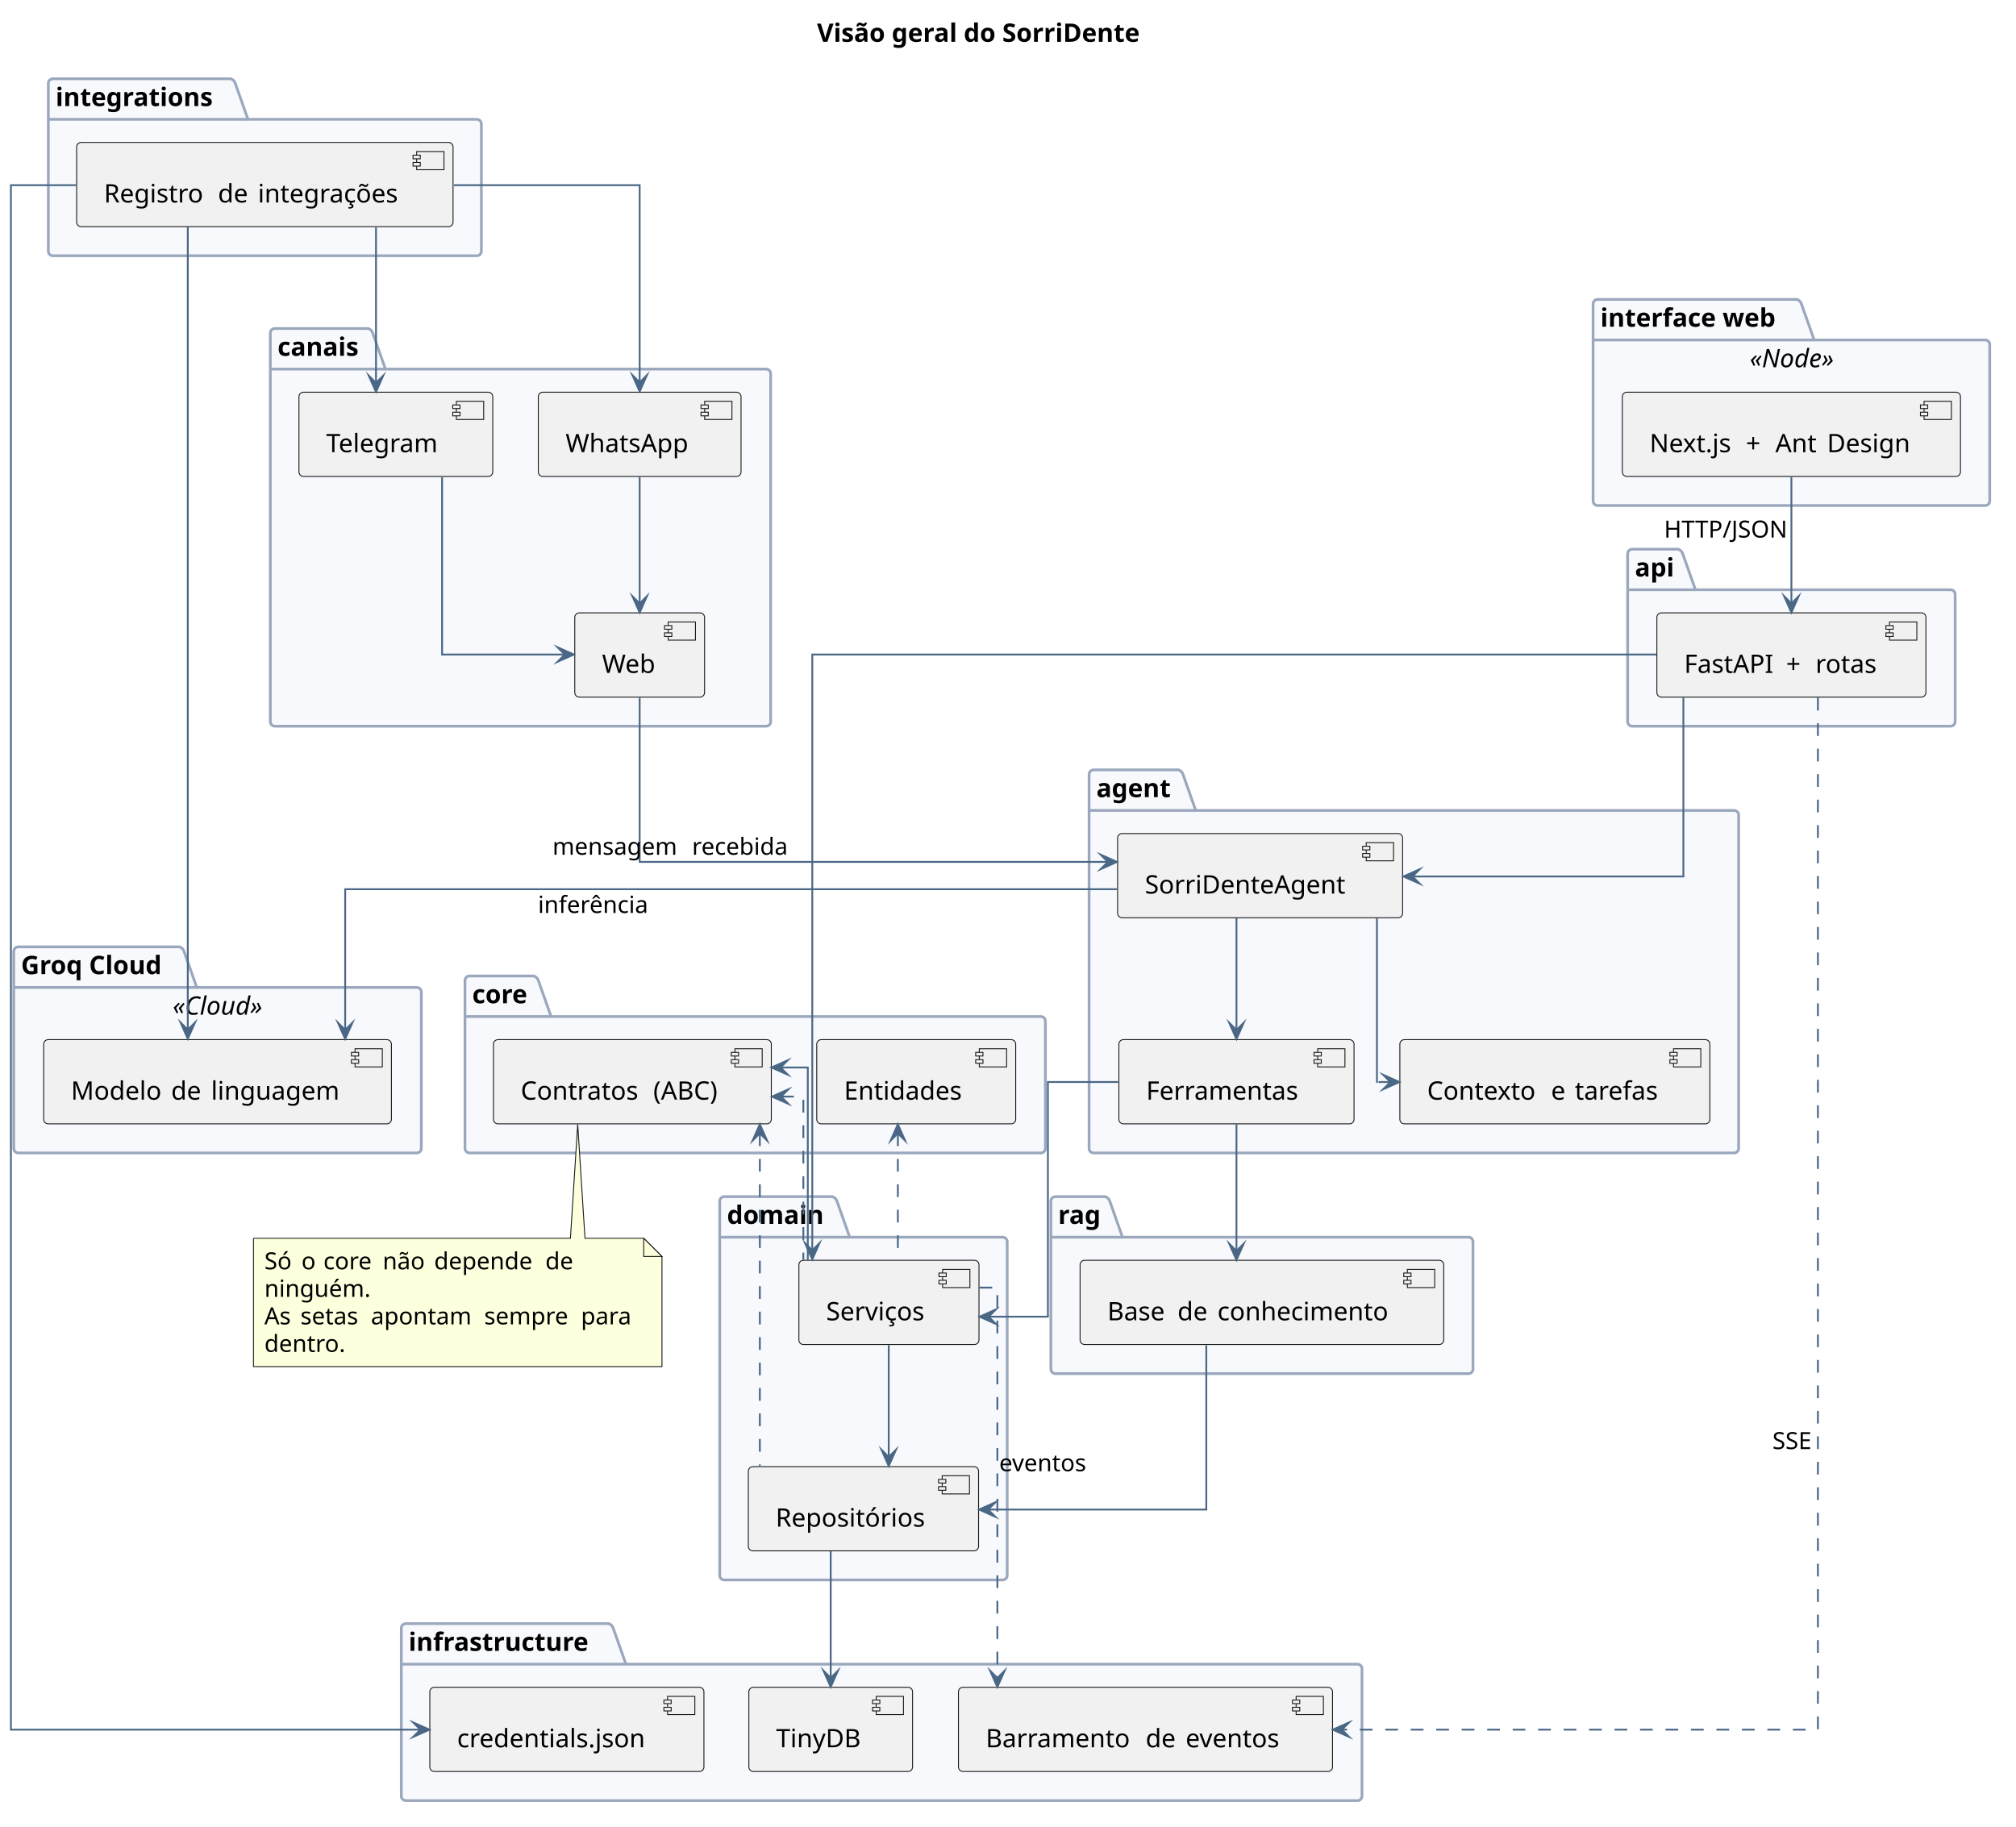
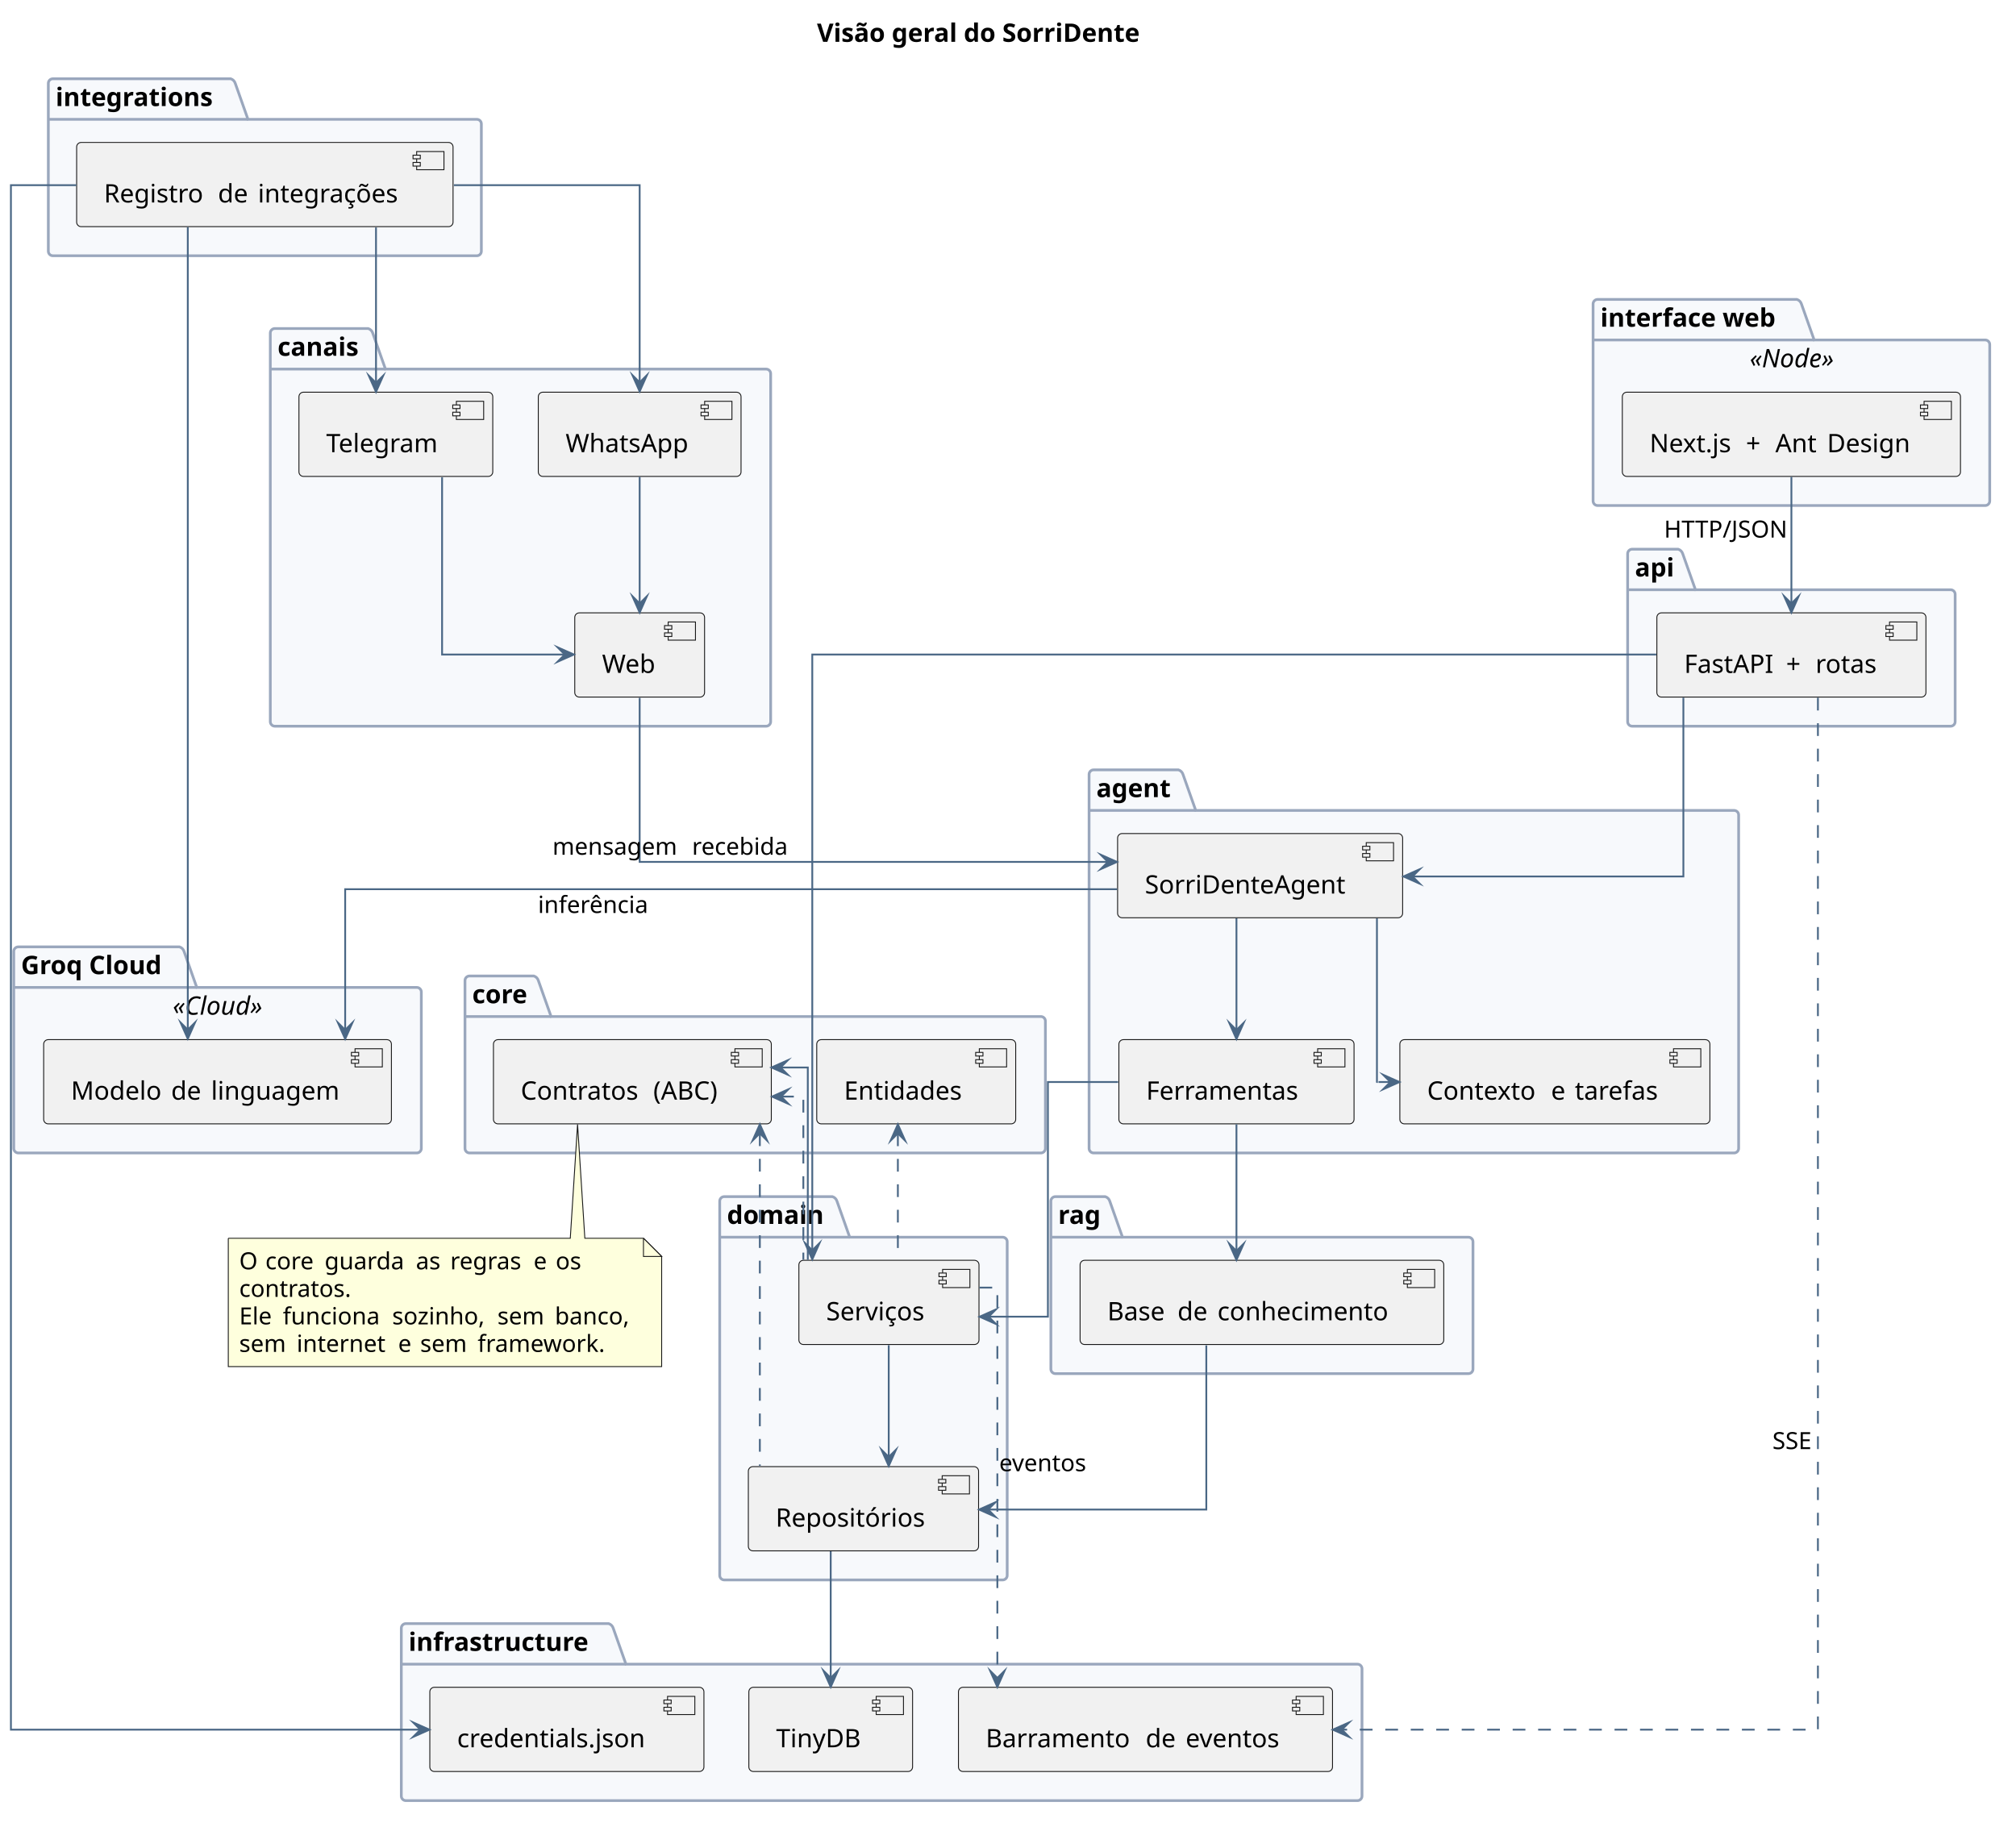
<svg xmlns="http://www.w3.org/2000/svg" version="1.1" data-diagram-type="DESCRIPTION" style="width:1108px;height:1004px;background:#FFFFFF;" width="1108px" height="1004px" viewBox="0 0 1108 1004" zoomAndPan="magnify" preserveAspectRatio="none" contentStyleType="text/css">
  <defs />
  <g font-family="sans-serif" lengthAdjust="spacing">
    <g class="title" data-source-line="7">
      <text x="449.01" y="22.995" fill="#000" font-size="14" textLength="203.54" font-weight="700">Visão geral do SorriDente</text>
    </g>
    <g class="cluster" data-qualified-name="interface web" id="ent0001" data-source-line="9">
      <path d="M878.06,164.587 L987.574,164.587 A3.75,3.75 0 0 1 990.074,167.087 L997.074,186.884 L1091.06,186.884 A2.5,2.5 0 0 1 1093.56,189.384 L1093.56,275.387 A2.5,2.5 0 0 1 1091.06,277.887 L878.06,277.887 A2.5,2.5 0 0 1 875.56,275.387 L875.56,167.087 A2.5,2.5 0 0 1 878.06,164.587" style="stroke:#9AA7BD;stroke-width:1.5;" fill="#F7F9FC" />
      <line x1="875.56" y1="186.884" x2="997.074" y2="186.884" style="stroke:#9AA7BD;stroke-width:1.5;" />
      <text x="879.56" y="179.582" fill="#000" font-size="14" textLength="108.514" font-weight="700">interface web</text>
      <text x="961.65" y="201.879" fill="#000" font-size="14" textLength="53.819" font-style="italic">«Node»</text>
    </g>
    <g class="cluster" data-qualified-name="canais" id="ent0003" data-source-line="13">
      <path d="M151.06,180.587 L202.352,180.587 A3.75,3.75 0 0 1 204.852,183.087 L211.852,202.884 L421.06,202.884 A2.5,2.5 0 0 1 423.56,205.384 L423.56,396.687 A2.5,2.5 0 0 1 421.06,399.187 L151.06,399.187 A2.5,2.5 0 0 1 148.56,396.687 L148.56,183.087 A2.5,2.5 0 0 1 151.06,180.587" style="stroke:#9AA7BD;stroke-width:1.5;" fill="#F7F9FC" />
      <line x1="148.56" y1="202.884" x2="211.852" y2="202.884" style="stroke:#9AA7BD;stroke-width:1.5;" />
      <text x="152.56" y="195.582" fill="#000" font-size="14" textLength="50.292" font-weight="700">canais</text>
    </g>
    <g class="cluster" data-qualified-name="Groq Cloud" id="ent0007" data-source-line="19">
      <path d="M10.06,520.487 L98.649,520.487 A3.75,3.75 0 0 1 101.149,522.987 L108.149,542.784 L229.06,542.784 A2.5,2.5 0 0 1 231.56,545.284 L231.56,631.277 A2.5,2.5 0 0 1 229.06,633.777 L10.06,633.777 A2.5,2.5 0 0 1 7.56,631.277 L7.56,522.987 A2.5,2.5 0 0 1 10.06,520.487" style="stroke:#9AA7BD;stroke-width:1.5;" fill="#F7F9FC" />
      <line x1="7.56" y1="542.784" x2="108.149" y2="542.784" style="stroke:#9AA7BD;stroke-width:1.5;" />
      <text x="11.56" y="535.482" fill="#000" font-size="14" textLength="87.589" font-weight="700">Groq Cloud</text>
      <text x="94.924" y="557.779" fill="#000" font-size="14" textLength="57.271" font-style="italic">«Cloud»</text>
    </g>
    <g class="cluster" data-qualified-name="api" id="ent0009" data-source-line="23">
      <path d="M897.06,301.887 L922.328,301.887 A3.75,3.75 0 0 1 924.828,304.387 L931.828,324.184 L1072.06,324.184 A2.5,2.5 0 0 1 1074.56,326.684 L1074.56,396.687 A2.5,2.5 0 0 1 1072.06,399.187 L897.06,399.187 A2.5,2.5 0 0 1 894.56,396.687 L894.56,304.387 A2.5,2.5 0 0 1 897.06,301.887" style="stroke:#9AA7BD;stroke-width:1.5;" fill="#F7F9FC" />
      <line x1="894.56" y1="324.184" x2="931.828" y2="324.184" style="stroke:#9AA7BD;stroke-width:1.5;" />
      <text x="898.56" y="316.882" fill="#000" font-size="14" textLength="24.268" font-weight="700">api</text>
    </g>
    <g class="cluster" data-qualified-name="agent" id="ent0011" data-source-line="27">
      <path d="M601.06,423.187 L647.683,423.187 A3.75,3.75 0 0 1 650.183,425.687 L657.183,445.484 L953.06,445.484 A2.5,2.5 0 0 1 955.56,447.984 L955.56,631.277 A2.5,2.5 0 0 1 953.06,633.777 L601.06,633.777 A2.5,2.5 0 0 1 598.56,631.277 L598.56,425.687 A2.5,2.5 0 0 1 601.06,423.187" style="stroke:#9AA7BD;stroke-width:1.5;" fill="#F7F9FC" />
      <line x1="598.56" y1="445.484" x2="657.183" y2="445.484" style="stroke:#9AA7BD;stroke-width:1.5;" />
      <text x="602.56" y="438.182" fill="#000" font-size="14" textLength="45.623" font-weight="700">agent</text>
    </g>
    <g class="cluster" data-qualified-name="rag" id="ent0015" data-source-line="33">
      <path d="M580.06,657.777 L607.433,657.777 A3.75,3.75 0 0 1 609.933,660.277 L616.933,680.074 L807.06,680.074 A2.5,2.5 0 0 1 809.56,682.574 L809.56,752.577 A2.5,2.5 0 0 1 807.06,755.077 L580.06,755.077 A2.5,2.5 0 0 1 577.56,752.577 L577.56,660.277 A2.5,2.5 0 0 1 580.06,657.777" style="stroke:#9AA7BD;stroke-width:1.5;" fill="#F7F9FC" />
      <line x1="577.56" y1="680.074" x2="616.933" y2="680.074" style="stroke:#9AA7BD;stroke-width:1.5;" />
      <text x="581.56" y="672.772" fill="#000" font-size="14" textLength="26.373" font-weight="700">rag</text>
    </g>
    <g class="cluster" data-qualified-name="domain" id="ent0017" data-source-line="37">
      <path d="M398.06,657.777 L457.5,657.777 A3.75,3.75 0 0 1 460,660.277 L467,680.074 L551.06,680.074 A2.5,2.5 0 0 1 553.56,682.574 L553.56,865.987 A2.5,2.5 0 0 1 551.06,868.487 L398.06,868.487 A2.5,2.5 0 0 1 395.56,865.987 L395.56,660.277 A2.5,2.5 0 0 1 398.06,657.777" style="stroke:#9AA7BD;stroke-width:1.5;" fill="#F7F9FC" />
      <line x1="395.56" y1="680.074" x2="467" y2="680.074" style="stroke:#9AA7BD;stroke-width:1.5;" />
      <text x="399.56" y="672.772" fill="#000" font-size="14" textLength="58.44" font-weight="700">domain</text>
    </g>
    <g class="cluster" data-qualified-name="core" id="ent0020" data-source-line="42">
      <path d="M258.06,536.487 L293.376,536.487 A3.75,3.75 0 0 1 295.876,538.987 L302.876,558.784 L572.06,558.784 A2.5,2.5 0 0 1 574.56,561.284 L574.56,631.277 A2.5,2.5 0 0 1 572.06,633.777 L258.06,633.777 A2.5,2.5 0 0 1 255.56,631.277 L255.56,538.987 A2.5,2.5 0 0 1 258.06,536.487" style="stroke:#9AA7BD;stroke-width:1.5;" fill="#F7F9FC" />
      <line x1="255.56" y1="558.784" x2="302.876" y2="558.784" style="stroke:#9AA7BD;stroke-width:1.5;" />
      <text x="259.56" y="551.482" fill="#000" font-size="14" textLength="34.316" font-weight="700">core</text>
    </g>
    <g class="cluster" data-qualified-name="integrations" id="ent0023" data-source-line="47">
      <path d="M29.06,43.297 L126.795,43.297 A3.75,3.75 0 0 1 129.295,45.797 L136.295,65.594 L262.06,65.594 A2.5,2.5 0 0 1 264.56,68.094 L264.56,138.087 A2.5,2.5 0 0 1 262.06,140.587 L29.06,140.587 A2.5,2.5 0 0 1 26.56,138.087 L26.56,45.797 A2.5,2.5 0 0 1 29.06,43.297" style="stroke:#9AA7BD;stroke-width:1.5;" fill="#F7F9FC" />
      <line x1="26.56" y1="65.594" x2="136.295" y2="65.594" style="stroke:#9AA7BD;stroke-width:1.5;" />
      <text x="30.56" y="58.292" fill="#000" font-size="14" textLength="96.735" font-weight="700">integrations</text>
    </g>
    <g class="cluster" data-qualified-name="infrastructure" id="ent0025" data-source-line="51">
      <path d="M223.06,892.487 L334.522,892.487 A3.75,3.75 0 0 1 337.022,894.987 L344.022,914.784 L746.06,914.784 A2.5,2.5 0 0 1 748.56,917.284 L748.56,987.287 A2.5,2.5 0 0 1 746.06,989.787 L223.06,989.787 A2.5,2.5 0 0 1 220.56,987.287 L220.56,894.987 A2.5,2.5 0 0 1 223.06,892.487" style="stroke:#9AA7BD;stroke-width:1.5;" fill="#F7F9FC" />
      <line x1="220.56" y1="914.784" x2="344.022" y2="914.784" style="stroke:#9AA7BD;stroke-width:1.5;" />
      <text x="224.56" y="907.482" fill="#000" font-size="14" textLength="110.462" font-weight="700">infrastructure</text>
    </g>
    <g class="entity" data-qualified-name="interface web.WEB" id="ent0002" data-source-line="10">
      <rect x="891.63" y="215.587" width="185.852" height="46.297" fill="#F1F1F1" style="stroke:#181818;stroke-width:0.5;" rx="2.5" ry="2.5" />
      <rect x="1057.482" y="220.587" width="15" height="10" fill="#F1F1F1" style="stroke:#181818;stroke-width:0.5;" />
      <rect x="1055.482" y="222.587" width="4" height="2" fill="#F1F1F1" style="stroke:#181818;stroke-width:0.5;" />
      <rect x="1055.482" y="226.587" width="4" height="2" fill="#F1F1F1" style="stroke:#181818;stroke-width:0.5;" />
      <text x="906.63" y="248.582" fill="#000" font-size="14" textLength="48.494">Next.js</text>
      <text x="955.124" y="248.582" fill="#000" font-size="14"> </text>
      <text x="959.574" y="248.582" fill="#000" font-size="14">+</text>
      <text x="971.305" y="248.582" fill="#000" font-size="14"> </text>
      <text x="975.755" y="248.582" fill="#000" font-size="14" textLength="23.939">Ant</text>
      <text x="999.694" y="248.582" fill="#000" font-size="14"> </text>
      <text x="1004.145" y="248.582" fill="#000" font-size="14" textLength="48.337">Design</text>
    </g>
    <g class="entity" data-qualified-name="canais.TG" id="ent0004" data-source-line="14">
      <rect x="164.3" y="215.587" width="106.527" height="46.297" fill="#F1F1F1" style="stroke:#181818;stroke-width:0.5;" rx="2.5" ry="2.5" />
      <rect x="250.827" y="220.587" width="15" height="10" fill="#F1F1F1" style="stroke:#181818;stroke-width:0.5;" />
      <rect x="248.827" y="222.587" width="4" height="2" fill="#F1F1F1" style="stroke:#181818;stroke-width:0.5;" />
      <rect x="248.827" y="226.587" width="4" height="2" fill="#F1F1F1" style="stroke:#181818;stroke-width:0.5;" />
      <text x="179.3" y="248.582" fill="#000" font-size="14" textLength="66.527">Telegram</text>
    </g>
    <g class="entity" data-qualified-name="canais.WA" id="ent0005" data-source-line="15">
      <rect x="295.85" y="215.587" width="111.429" height="46.297" fill="#F1F1F1" style="stroke:#181818;stroke-width:0.5;" rx="2.5" ry="2.5" />
      <rect x="387.279" y="220.587" width="15" height="10" fill="#F1F1F1" style="stroke:#181818;stroke-width:0.5;" />
      <rect x="385.279" y="222.587" width="4" height="2" fill="#F1F1F1" style="stroke:#181818;stroke-width:0.5;" />
      <rect x="385.279" y="226.587" width="4" height="2" fill="#F1F1F1" style="stroke:#181818;stroke-width:0.5;" />
      <text x="310.85" y="248.582" fill="#000" font-size="14" textLength="71.429">WhatsApp</text>
    </g>
    <g class="entity" data-qualified-name="canais.CW" id="ent0006" data-source-line="16">
      <rect x="315.89" y="336.887" width="71.343" height="46.297" fill="#F1F1F1" style="stroke:#181818;stroke-width:0.5;" rx="2.5" ry="2.5" />
      <rect x="367.233" y="341.887" width="15" height="10" fill="#F1F1F1" style="stroke:#181818;stroke-width:0.5;" />
      <rect x="365.233" y="343.887" width="4" height="2" fill="#F1F1F1" style="stroke:#181818;stroke-width:0.5;" />
      <rect x="365.233" y="347.887" width="4" height="2" fill="#F1F1F1" style="stroke:#181818;stroke-width:0.5;" />
      <text x="330.89" y="369.882" fill="#000" font-size="14" textLength="31.343">Web</text>
    </g>
    <g class="entity" data-qualified-name="Groq Cloud.LLM" id="ent0008" data-source-line="20">
      <rect x="24" y="571.487" width="191.129" height="46.297" fill="#F1F1F1" style="stroke:#181818;stroke-width:0.5;" rx="2.5" ry="2.5" />
      <rect x="195.129" y="576.487" width="15" height="10" fill="#F1F1F1" style="stroke:#181818;stroke-width:0.5;" />
      <rect x="193.129" y="578.487" width="4" height="2" fill="#F1F1F1" style="stroke:#181818;stroke-width:0.5;" />
      <rect x="193.129" y="582.487" width="4" height="2" fill="#F1F1F1" style="stroke:#181818;stroke-width:0.5;" />
      <text x="39" y="604.482" fill="#000" font-size="14" textLength="50.6">Modelo</text>
      <text x="89.6" y="604.482" fill="#000" font-size="14"> </text>
      <text x="94.05" y="604.482" fill="#000" font-size="14" textLength="17.5">de</text>
      <text x="111.55" y="604.482" fill="#000" font-size="14"> </text>
      <text x="116" y="604.482" fill="#000" font-size="14" textLength="74.129">linguagem</text>
    </g>
    <g class="entity" data-qualified-name="api.API" id="ent0010" data-source-line="24">
      <rect x="910.62" y="336.887" width="147.878" height="46.297" fill="#F1F1F1" style="stroke:#181818;stroke-width:0.5;" rx="2.5" ry="2.5" />
      <rect x="1038.498" y="341.887" width="15" height="10" fill="#F1F1F1" style="stroke:#181818;stroke-width:0.5;" />
      <rect x="1036.498" y="343.887" width="4" height="2" fill="#F1F1F1" style="stroke:#181818;stroke-width:0.5;" />
      <rect x="1036.498" y="347.887" width="4" height="2" fill="#F1F1F1" style="stroke:#181818;stroke-width:0.5;" />
      <text x="925.62" y="369.882" fill="#000" font-size="14" textLength="51.563">FastAPI</text>
      <text x="977.183" y="369.882" fill="#000" font-size="14"> </text>
      <text x="981.634" y="369.882" fill="#000" font-size="14">+</text>
      <text x="993.364" y="369.882" fill="#000" font-size="14"> </text>
      <text x="997.814" y="369.882" fill="#000" font-size="14" textLength="35.684">rotas</text>
    </g>
    <g class="entity" data-qualified-name="agent.AGENTE" id="ent0012" data-source-line="28">
      <rect x="614.23" y="458.187" width="156.662" height="46.297" fill="#F1F1F1" style="stroke:#181818;stroke-width:0.5;" rx="2.5" ry="2.5" />
      <rect x="750.892" y="463.187" width="15" height="10" fill="#F1F1F1" style="stroke:#181818;stroke-width:0.5;" />
      <rect x="748.892" y="465.187" width="4" height="2" fill="#F1F1F1" style="stroke:#181818;stroke-width:0.5;" />
      <rect x="748.892" y="469.187" width="4" height="2" fill="#F1F1F1" style="stroke:#181818;stroke-width:0.5;" />
      <text x="629.23" y="491.182" fill="#000" font-size="14" textLength="116.662">SorriDenteAgent</text>
    </g>
    <g class="entity" data-qualified-name="agent.TOOLS" id="ent0013" data-source-line="29">
      <rect x="614.94" y="571.487" width="129.243" height="46.297" fill="#F1F1F1" style="stroke:#181818;stroke-width:0.5;" rx="2.5" ry="2.5" />
      <rect x="724.183" y="576.487" width="15" height="10" fill="#F1F1F1" style="stroke:#181818;stroke-width:0.5;" />
      <rect x="722.183" y="578.487" width="4" height="2" fill="#F1F1F1" style="stroke:#181818;stroke-width:0.5;" />
      <rect x="722.183" y="582.487" width="4" height="2" fill="#F1F1F1" style="stroke:#181818;stroke-width:0.5;" />
      <text x="629.94" y="604.482" fill="#000" font-size="14" textLength="89.243">Ferramentas</text>
    </g>
    <g class="entity" data-qualified-name="agent.CTX" id="ent0014" data-source-line="30">
      <rect x="769.36" y="571.487" width="170.409" height="46.297" fill="#F1F1F1" style="stroke:#181818;stroke-width:0.5;" rx="2.5" ry="2.5" />
      <rect x="919.769" y="576.487" width="15" height="10" fill="#F1F1F1" style="stroke:#181818;stroke-width:0.5;" />
      <rect x="917.769" y="578.487" width="4" height="2" fill="#F1F1F1" style="stroke:#181818;stroke-width:0.5;" />
      <rect x="917.769" y="582.487" width="4" height="2" fill="#F1F1F1" style="stroke:#181818;stroke-width:0.5;" />
      <text x="784.36" y="604.482" fill="#000" font-size="14" textLength="63.656">Contexto</text>
      <text x="848.016" y="604.482" fill="#000" font-size="14"> </text>
      <text x="852.466" y="604.482" fill="#000" font-size="14">e</text>
      <text x="861.08" y="604.482" fill="#000" font-size="14"> </text>
      <text x="865.53" y="604.482" fill="#000" font-size="14" textLength="49.239">tarefas</text>
    </g>
    <g class="entity" data-qualified-name="rag.RAG" id="ent0016" data-source-line="34">
      <rect x="593.62" y="692.777" width="199.879" height="46.297" fill="#F1F1F1" style="stroke:#181818;stroke-width:0.5;" rx="2.5" ry="2.5" />
      <rect x="773.499" y="697.777" width="15" height="10" fill="#F1F1F1" style="stroke:#181818;stroke-width:0.5;" />
      <rect x="771.499" y="699.777" width="4" height="2" fill="#F1F1F1" style="stroke:#181818;stroke-width:0.5;" />
      <rect x="771.499" y="703.777" width="4" height="2" fill="#F1F1F1" style="stroke:#181818;stroke-width:0.5;" />
      <text x="608.62" y="725.772" fill="#000" font-size="14" textLength="34.091">Base</text>
      <text x="642.711" y="725.772" fill="#000" font-size="14"> </text>
      <text x="647.161" y="725.772" fill="#000" font-size="14" textLength="17.5">de</text>
      <text x="664.661" y="725.772" fill="#000" font-size="14"> </text>
      <text x="669.111" y="725.772" fill="#000" font-size="14" textLength="99.388">conhecimento</text>
    </g>
    <g class="entity" data-qualified-name="domain.SVC" id="ent0018" data-source-line="38">
      <rect x="439.07" y="692.777" width="98.987" height="46.297" fill="#F1F1F1" style="stroke:#181818;stroke-width:0.5;" rx="2.5" ry="2.5" />
      <rect x="518.057" y="697.777" width="15" height="10" fill="#F1F1F1" style="stroke:#181818;stroke-width:0.5;" />
      <rect x="516.057" y="699.777" width="4" height="2" fill="#F1F1F1" style="stroke:#181818;stroke-width:0.5;" />
      <rect x="516.057" y="703.777" width="4" height="2" fill="#F1F1F1" style="stroke:#181818;stroke-width:0.5;" />
      <text x="454.07" y="725.772" fill="#000" font-size="14" textLength="58.987">Serviços</text>
    </g>
    <g class="entity" data-qualified-name="domain.REPO" id="ent0019" data-source-line="39">
      <rect x="411.29" y="806.197" width="126.536" height="46.297" fill="#F1F1F1" style="stroke:#181818;stroke-width:0.5;" rx="2.5" ry="2.5" />
      <rect x="517.826" y="811.197" width="15" height="10" fill="#F1F1F1" style="stroke:#181818;stroke-width:0.5;" />
      <rect x="515.826" y="813.197" width="4" height="2" fill="#F1F1F1" style="stroke:#181818;stroke-width:0.5;" />
      <rect x="515.826" y="817.197" width="4" height="2" fill="#F1F1F1" style="stroke:#181818;stroke-width:0.5;" />
      <text x="426.29" y="839.192" fill="#000" font-size="14" textLength="86.536">Repositórios</text>
    </g>
    <g class="entity" data-qualified-name="core.CORE" id="ent0021" data-source-line="43">
      <rect x="271.2" y="571.487" width="152.718" height="46.297" fill="#F1F1F1" style="stroke:#181818;stroke-width:0.5;" rx="2.5" ry="2.5" />
      <rect x="403.918" y="576.487" width="15" height="10" fill="#F1F1F1" style="stroke:#181818;stroke-width:0.5;" />
      <rect x="401.918" y="578.487" width="4" height="2" fill="#F1F1F1" style="stroke:#181818;stroke-width:0.5;" />
      <rect x="401.918" y="582.487" width="4" height="2" fill="#F1F1F1" style="stroke:#181818;stroke-width:0.5;" />
      <text x="286.2" y="604.482" fill="#000" font-size="14" textLength="68.387">Contratos</text>
      <text x="354.587" y="604.482" fill="#000" font-size="14"> </text>
      <text x="359.037" y="604.482" fill="#000" font-size="14" textLength="39.881">(ABC)</text>
    </g>
    <g class="entity" data-qualified-name="core.ENT" id="ent0022" data-source-line="44">
      <rect x="448.88" y="571.487" width="109.357" height="46.297" fill="#F1F1F1" style="stroke:#181818;stroke-width:0.5;" rx="2.5" ry="2.5" />
      <rect x="538.237" y="576.487" width="15" height="10" fill="#F1F1F1" style="stroke:#181818;stroke-width:0.5;" />
      <rect x="536.237" y="578.487" width="4" height="2" fill="#F1F1F1" style="stroke:#181818;stroke-width:0.5;" />
      <rect x="536.237" y="582.487" width="4" height="2" fill="#F1F1F1" style="stroke:#181818;stroke-width:0.5;" />
      <text x="463.88" y="604.482" fill="#000" font-size="14" textLength="69.357">Entidades</text>
    </g>
    <g class="entity" data-qualified-name="integrations.INTEG" id="ent0024" data-source-line="48">
      <rect x="42.12" y="78.297" width="206.879" height="46.297" fill="#F1F1F1" style="stroke:#181818;stroke-width:0.5;" rx="2.5" ry="2.5" />
      <rect x="228.999" y="83.297" width="15" height="10" fill="#F1F1F1" style="stroke:#181818;stroke-width:0.5;" />
      <rect x="226.999" y="85.297" width="4" height="2" fill="#F1F1F1" style="stroke:#181818;stroke-width:0.5;" />
      <rect x="226.999" y="89.297" width="4" height="2" fill="#F1F1F1" style="stroke:#181818;stroke-width:0.5;" />
      <text x="57.12" y="111.292" fill="#000" font-size="14" textLength="58.222">Registro</text>
      <text x="115.342" y="111.292" fill="#000" font-size="14"> </text>
      <text x="119.792" y="111.292" fill="#000" font-size="14" textLength="17.5">de</text>
      <text x="137.292" y="111.292" fill="#000" font-size="14"> </text>
      <text x="141.742" y="111.292" fill="#000" font-size="14" textLength="82.257">integrações</text>
    </g>
    <g class="entity" data-qualified-name="infrastructure.DB" id="ent0026" data-source-line="52">
      <rect x="411.57" y="927.487" width="89.984" height="46.297" fill="#F1F1F1" style="stroke:#181818;stroke-width:0.5;" rx="2.5" ry="2.5" />
      <rect x="481.554" y="932.487" width="15" height="10" fill="#F1F1F1" style="stroke:#181818;stroke-width:0.5;" />
      <rect x="479.554" y="934.487" width="4" height="2" fill="#F1F1F1" style="stroke:#181818;stroke-width:0.5;" />
      <rect x="479.554" y="938.487" width="4" height="2" fill="#F1F1F1" style="stroke:#181818;stroke-width:0.5;" />
      <text x="426.57" y="960.482" fill="#000" font-size="14" textLength="49.984">TinyDB</text>
    </g>
    <g class="entity" data-qualified-name="infrastructure.CRED" id="ent0027" data-source-line="53">
      <rect x="236.23" y="927.487" width="150.653" height="46.297" fill="#F1F1F1" style="stroke:#181818;stroke-width:0.5;" rx="2.5" ry="2.5" />
      <rect x="366.883" y="932.487" width="15" height="10" fill="#F1F1F1" style="stroke:#181818;stroke-width:0.5;" />
      <rect x="364.883" y="934.487" width="4" height="2" fill="#F1F1F1" style="stroke:#181818;stroke-width:0.5;" />
      <rect x="364.883" y="938.487" width="4" height="2" fill="#F1F1F1" style="stroke:#181818;stroke-width:0.5;" />
      <text x="251.23" y="960.482" fill="#000" font-size="14" textLength="110.653">credentials.json</text>
    </g>
    <g class="entity" data-qualified-name="infrastructure.BUS" id="ent0028" data-source-line="54">
      <rect x="526.77" y="927.487" width="205.587" height="46.297" fill="#F1F1F1" style="stroke:#181818;stroke-width:0.5;" rx="2.5" ry="2.5" />
      <rect x="712.357" y="932.487" width="15" height="10" fill="#F1F1F1" style="stroke:#181818;stroke-width:0.5;" />
      <rect x="710.357" y="934.487" width="4" height="2" fill="#F1F1F1" style="stroke:#181818;stroke-width:0.5;" />
      <rect x="710.357" y="938.487" width="4" height="2" fill="#F1F1F1" style="stroke:#181818;stroke-width:0.5;" />
      <text x="541.77" y="960.482" fill="#000" font-size="14" textLength="83.453">Barramento</text>
      <text x="625.223" y="960.482" fill="#000" font-size="14"> </text>
      <text x="629.673" y="960.482" fill="#000" font-size="14" textLength="17.5">de</text>
      <text x="647.173" y="960.482" fill="#000" font-size="14"> </text>
      <text x="651.624" y="960.482" fill="#000" font-size="14" textLength="55.733">eventos</text>
    </g>
    <g class="entity" data-qualified-name="GMN53" id="ent0054" data-source-line="88">
-       <path d="M139.31,680.667 L139.31,751.198 A0,0 0 0 0 139.31,751.198 L363.81,751.198 A0,0 0 0 0 363.81,751.198 L363.81,690.667 L353.81,680.667 L321.51,680.667 L317.51,618.017 L313.51,680.667 L139.31,680.667 A0,0 0 0 0 139.31,680.667" style="stroke:#181818;stroke-width:0.5;" fill="#FEFFDD" />
-       <path d="M353.81,680.667 L353.81,690.667 L363.81,690.667 L353.81,680.667" style="stroke:#181818;stroke-width:0.5;" fill="#FEFFDD" />
-       <text x="145.31" y="697.734" fill="#000" font-size="13" textLength="16.206">Só</text>
-       <text x="161.516" y="697.734" fill="#000" font-size="13"> </text>
-       <text x="165.648" y="697.734" fill="#000" font-size="13">o</text>
-       <text x="173.602" y="697.734" fill="#000" font-size="13"> </text>
-       <text x="177.734" y="697.734" fill="#000" font-size="13" textLength="28.444">core</text>
-       <text x="206.178" y="697.734" fill="#000" font-size="13"> </text>
-       <text x="210.31" y="697.734" fill="#000" font-size="13" textLength="24.159">não</text>
-       <text x="234.469" y="697.734" fill="#000" font-size="13"> </text>
-       <text x="238.602" y="697.734" fill="#000" font-size="13" textLength="56.989">depende</text>
-       <text x="295.591" y="697.734" fill="#000" font-size="13"> </text>
-       <text x="299.723" y="697.734" fill="#000" font-size="13" textLength="16.25">de</text>
-       <text x="145.31" y="712.867" fill="#000" font-size="13" textLength="61.375">ninguém.</text>
-       <text x="145.31" y="727.999" fill="#000" font-size="13" textLength="15.666">As</text>
-       <text x="160.976" y="727.999" fill="#000" font-size="13"> </text>
-       <text x="165.108" y="727.999" fill="#000" font-size="13" textLength="34.607">setas</text>
-       <text x="199.716" y="727.999" fill="#000" font-size="13"> </text>
-       <text x="203.848" y="727.999" fill="#000" font-size="13" textLength="58.138">apontam</text>
-       <text x="261.986" y="727.999" fill="#000" font-size="13"> </text>
-       <text x="266.119" y="727.999" fill="#000" font-size="13" textLength="49.029">sempre</text>
-       <text x="315.148" y="727.999" fill="#000" font-size="13"> </text>
-       <text x="319.28" y="727.999" fill="#000" font-size="13" textLength="29.529">para</text>
-       <text x="145.31" y="743.132" fill="#000" font-size="13" textLength="47.017">dentro.</text>
+       <path d="M125.47,680.667 L125.47,751.198 A0,0 0 0 0 125.47,751.198 L363.649,751.198 A0,0 0 0 0 363.649,751.198 L363.649,690.667 L353.649,680.667 L321.43,680.667 L317.43,618.017 L313.43,680.667 L125.47,680.667 A0,0 0 0 0 125.47,680.667" style="stroke:#181818;stroke-width:0.5;" fill="#FEFFDD" />
+       <path d="M353.649,680.667 L353.649,690.667 L363.649,690.667 L353.649,680.667" style="stroke:#181818;stroke-width:0.5;" fill="#FEFFDD" />
+       <text x="131.47" y="697.734" fill="#000" font-size="13">O</text>
+       <text x="141.702" y="697.734" fill="#000" font-size="13"> </text>
+       <text x="145.835" y="697.734" fill="#000" font-size="13" textLength="28.444">core</text>
+       <text x="174.279" y="697.734" fill="#000" font-size="13"> </text>
+       <text x="178.411" y="697.734" fill="#000" font-size="13" textLength="46.021">guarda</text>
+       <text x="224.431" y="697.734" fill="#000" font-size="13"> </text>
+       <text x="228.564" y="697.734" fill="#000" font-size="13" textLength="14.739">as</text>
+       <text x="243.303" y="697.734" fill="#000" font-size="13"> </text>
+       <text x="247.435" y="697.734" fill="#000" font-size="13" textLength="41.679">regras</text>
+       <text x="289.114" y="697.734" fill="#000" font-size="13"> </text>
+       <text x="293.246" y="697.734" fill="#000" font-size="13">e</text>
+       <text x="301.244" y="697.734" fill="#000" font-size="13"> </text>
+       <text x="305.377" y="697.734" fill="#000" font-size="13" textLength="14.727">os</text>
+       <text x="131.47" y="712.867" fill="#000" font-size="13" textLength="65.705">contratos.</text>
+       <text x="131.47" y="727.999" fill="#000" font-size="13" textLength="19.824">Ele</text>
+       <text x="151.294" y="727.999" fill="#000" font-size="13"> </text>
+       <text x="155.426" y="727.999" fill="#000" font-size="13" textLength="55.974">funciona</text>
+       <text x="211.4" y="727.999" fill="#000" font-size="13"> </text>
+       <text x="215.532" y="727.999" fill="#000" font-size="13" textLength="53.727">sozinho,</text>
+       <text x="269.259" y="727.999" fill="#000" font-size="13"> </text>
+       <text x="273.391" y="727.999" fill="#000" font-size="13" textLength="27.435">sem</text>
+       <text x="300.825" y="727.999" fill="#000" font-size="13"> </text>
+       <text x="304.958" y="727.999" fill="#000" font-size="13" textLength="43.691">banco,</text>
+       <text x="131.47" y="743.132" fill="#000" font-size="13" textLength="27.435">sem</text>
+       <text x="158.905" y="743.132" fill="#000" font-size="13"> </text>
+       <text x="163.037" y="743.132" fill="#000" font-size="13" textLength="51.625">internet</text>
+       <text x="214.662" y="743.132" fill="#000" font-size="13"> </text>
+       <text x="218.795" y="743.132" fill="#000" font-size="13">e</text>
+       <text x="226.793" y="743.132" fill="#000" font-size="13"> </text>
+       <text x="230.925" y="743.132" fill="#000" font-size="13" textLength="27.435">sem</text>
+       <text x="258.36" y="743.132" fill="#000" font-size="13"> </text>
+       <text x="262.492" y="743.132" fill="#000" font-size="13" textLength="74.141">framework.</text>
    </g>
    <g class="link" data-entity-1="ent0002" data-entity-2="ent0010" id="lnk29" data-source-line="57" data-link-type="dependency">
      <path d="M984.56,262.127 C984.56,283.607 984.56,310.267 984.56,331.717" style="stroke:#4A6785;stroke-width:1;" fill="none" id="WEB-to-API" />
      <polygon points="984.56,336.717,988.56,327.717,984.56,331.717,980.56,327.717,984.56,336.717" fill="#4A6785" style="stroke:#4A6785;stroke-width:1;stroke-linejoin:miter;stroke-miterlimit:10;" />
      <text x="914.56" y="295.494" fill="#000" font-size="13" textLength="69.919">HTTP/JSON</text>
    </g>
    <g class="link" data-entity-1="ent0004" data-entity-2="ent0006" id="lnk30" data-source-line="58" data-link-type="dependency">
      <path d="M242.97,262.367 C242.97,297.597 242.97,359.787 242.97,359.787 C242.97,359.787 278.81,359.787 310.4,359.787" style="stroke:#4A6785;stroke-width:1;" fill="none" id="TG-to-CW" />
      <polygon points="315.4,359.787,306.4,355.787,310.4,359.787,306.4,363.787,315.4,359.787" fill="#4A6785" style="stroke:#4A6785;stroke-width:1;stroke-linejoin:miter;stroke-miterlimit:10;" />
    </g>
    <g class="link" data-entity-1="ent0005" data-entity-2="ent0006" id="lnk31" data-source-line="59" data-link-type="dependency">
      <path d="M351.56,262.127 C351.56,283.607 351.56,310.267 351.56,331.717" style="stroke:#4A6785;stroke-width:1;" fill="none" id="WA-to-CW" />
      <polygon points="351.56,336.717,355.56,327.717,351.56,331.717,347.56,327.717,351.56,336.717" fill="#4A6785" style="stroke:#4A6785;stroke-width:1;stroke-linejoin:miter;stroke-miterlimit:10;" />
    </g>
    <g class="link" data-entity-1="ent0006" data-entity-2="ent0012" id="lnk32" data-source-line="60" data-link-type="dependency">
      <path d="M351.56,383.607 C351.56,416.927 351.56,473.787 351.56,473.787 C351.56,473.787 508.19,473.787 608.9,473.787" style="stroke:#4A6785;stroke-width:1;" fill="none" id="CW-to-AGENTE" />
      <polygon points="613.9,473.787,604.9,469.787,608.9,473.787,604.9,477.787,613.9,473.787" fill="#4A6785" style="stroke:#4A6785;stroke-width:1;stroke-linejoin:miter;stroke-miterlimit:10;" />
      <text x="303.64" y="469.854" fill="#000" font-size="13" textLength="72.554">mensagem</text>
      <text x="376.194" y="469.854" fill="#000" font-size="13"> </text>
      <text x="380.326" y="469.854" fill="#000" font-size="13" textLength="56.57">recebida</text>
    </g>
    <g class="link" data-entity-1="ent0010" data-entity-2="ent0018" id="lnk33" data-source-line="61" data-link-type="dependency">
      <path d="M910.3,359.787 C762.68,359.787 446.43,359.787 446.43,359.787 C446.43,359.787 446.43,607.737 446.43,687.287" style="stroke:#4A6785;stroke-width:1;" fill="none" id="API-to-SVC" />
      <polygon points="446.43,692.287,450.43,683.287,446.43,687.287,442.43,683.287,446.43,692.287" fill="#4A6785" style="stroke:#4A6785;stroke-width:1;stroke-linejoin:miter;stroke-miterlimit:10;" />
    </g>
    <g class="link" data-entity-1="ent0010" data-entity-2="ent0012" id="lnk34" data-source-line="62" data-link-type="dependency">
      <path d="M925.19,383.507 C925.19,418.887 925.19,481.787 925.19,481.787 C925.19,481.787 843.81,481.787 776.32,481.787" style="stroke:#4A6785;stroke-width:1;" fill="none" id="API-to-AGENTE" />
      <polygon points="771.32,481.787,780.32,485.787,776.32,481.787,780.32,477.787,771.32,481.787" fill="#4A6785" style="stroke:#4A6785;stroke-width:1;stroke-linejoin:miter;stroke-miterlimit:10;" />
    </g>
    <g class="link" data-entity-1="ent0012" data-entity-2="ent0013" id="lnk35" data-source-line="64" data-link-type="dependency">
      <path d="M679.56,504.807 C679.56,524.257 679.56,546.747 679.56,566.187" style="stroke:#4A6785;stroke-width:1;" fill="none" id="AGENTE-to-TOOLS" />
      <polygon points="679.56,571.187,683.56,562.187,679.56,566.187,675.56,562.187,679.56,571.187" fill="#4A6785" style="stroke:#4A6785;stroke-width:1;stroke-linejoin:miter;stroke-miterlimit:10;" />
    </g>
    <g class="link" data-entity-1="ent0012" data-entity-2="ent0014" id="lnk36" data-source-line="65" data-link-type="dependency">
      <path d="M756.77,504.837 C756.77,538.077 756.77,594.787 756.77,594.787 C756.77,594.787 756.62,594.787 764.15,594.787" style="stroke:#4A6785;stroke-width:1;" fill="none" id="AGENTE-to-CTX" />
      <polygon points="769.15,594.787,760.15,590.787,764.15,594.787,760.15,598.787,769.15,594.787" fill="#4A6785" style="stroke:#4A6785;stroke-width:1;stroke-linejoin:miter;stroke-miterlimit:10;" />
    </g>
    <g class="link" data-entity-1="ent0012" data-entity-2="ent0008" id="lnk37" data-source-line="66" data-link-type="dependency">
      <path d="M613.99,488.787 C472.56,488.787 189.71,488.787 189.71,488.787 C189.71,488.787 189.71,534.957 189.71,566.137" style="stroke:#4A6785;stroke-width:1;" fill="none" id="AGENTE-to-LLM" />
      <polygon points="189.71,571.137,193.71,562.137,189.71,566.137,185.71,562.137,189.71,571.137" fill="#4A6785" style="stroke:#4A6785;stroke-width:1;stroke-linejoin:miter;stroke-miterlimit:10;" />
      <text x="295.67" y="501.854" fill="#000" font-size="13" textLength="64.733">inferência</text>
    </g>
    <g class="link" data-entity-1="ent0013" data-entity-2="ent0018" id="lnk38" data-source-line="67" data-link-type="dependency">
      <path d="M614.52,594.787 C593.7,594.787 575.93,594.787 575.93,594.787 C575.93,594.787 575.93,723.787 575.93,723.787 C575.93,723.787 562.99,723.787 543.37,723.787" style="stroke:#4A6785;stroke-width:1;" fill="none" id="TOOLS-to-SVC" />
      <polygon points="538.37,723.787,547.37,727.787,543.37,723.787,547.37,719.787,538.37,723.787" fill="#4A6785" style="stroke:#4A6785;stroke-width:1;stroke-linejoin:miter;stroke-miterlimit:10;" />
    </g>
    <g class="link" data-entity-1="ent0013" data-entity-2="ent0016" id="lnk39" data-source-line="68" data-link-type="dependency">
      <path d="M679.56,618.017 C679.56,639.497 679.56,666.157 679.56,687.617" style="stroke:#4A6785;stroke-width:1;" fill="none" id="TOOLS-to-RAG" />
      <polygon points="679.56,692.617,683.56,683.617,679.56,687.617,675.56,683.617,679.56,692.617" fill="#4A6785" style="stroke:#4A6785;stroke-width:1;stroke-linejoin:miter;stroke-miterlimit:10;" />
    </g>
    <g class="link" data-entity-1="ent0018" data-entity-2="ent0019" id="lnk40" data-source-line="70" data-link-type="dependency">
      <path d="M488.45,739.427 C488.45,758.887 488.45,781.417 488.45,800.877" style="stroke:#4A6785;stroke-width:1;" fill="none" id="SVC-to-REPO" />
      <polygon points="488.45,805.877,492.45,796.877,488.45,800.877,484.45,796.877,488.45,805.877" fill="#4A6785" style="stroke:#4A6785;stroke-width:1;stroke-linejoin:miter;stroke-miterlimit:10;" />
    </g>
    <g class="link" data-entity-1="ent0018" data-entity-2="ent0021" id="lnk41" data-source-line="71" data-link-type="dependency">
      <path d="M443.97,692.537 C443.97,655.327 443.97,586.787 443.97,586.787 C443.97,586.787 440.7,586.787 429,586.787" style="stroke:#4A6785;stroke-width:1;" fill="none" id="SVC-to-CORE" />
      <polygon points="424,586.787,433,590.787,429,586.787,433,582.787,424,586.787" fill="#4A6785" style="stroke:#4A6785;stroke-width:1;stroke-linejoin:miter;stroke-miterlimit:10;" />
    </g>
    <g class="link" data-entity-1="ent0021" data-entity-2="ent0018" id="lnk51" data-source-line="84" data-link-type="dependency">
      <path d="M429.29,602.787 C439.49,602.787 441.52,602.787 441.52,602.787 C441.52,602.787 441.52,659.347 441.52,692.487" style="stroke:#4A6785;stroke-width:1;stroke-dasharray:7,7;" fill="none" id="CORE-backto-SVC" />
      <polygon points="424.29,602.787,433.29,606.787,429.29,602.787,433.29,598.787,424.29,602.787" fill="#4A6785" style="stroke:#4A6785;stroke-width:1;stroke-linejoin:miter;stroke-miterlimit:10;" />
    </g>
    <g class="link" data-entity-1="ent0019" data-entity-2="ent0026" id="lnk42" data-source-line="72" data-link-type="dependency">
      <path d="M456.56,852.727 C456.56,874.207 456.56,900.867 456.56,922.327" style="stroke:#4A6785;stroke-width:1;" fill="none" id="REPO-to-DB" />
      <polygon points="456.56,927.327,460.56,918.327,456.56,922.327,452.56,918.327,456.56,927.327" fill="#4A6785" style="stroke:#4A6785;stroke-width:1;stroke-linejoin:miter;stroke-miterlimit:10;" />
    </g>
    <g class="link" data-entity-1="ent0016" data-entity-2="ent0019" id="lnk43" data-source-line="73" data-link-type="dependency">
      <path d="M662.99,739.517 C662.99,772.867 662.99,829.787 662.99,829.787 C662.99,829.787 597.79,829.787 543.09,829.787" style="stroke:#4A6785;stroke-width:1;" fill="none" id="RAG-to-REPO" />
      <polygon points="538.09,829.787,547.09,833.787,543.09,829.787,547.09,825.787,538.09,829.787" fill="#4A6785" style="stroke:#4A6785;stroke-width:1;stroke-linejoin:miter;stroke-miterlimit:10;" />
    </g>
    <g class="link" data-entity-1="ent0024" data-entity-2="ent0008" id="lnk44" data-source-line="75" data-link-type="dependency">
      <path d="M103.21,124.897 C103.21,207.977 103.21,482.727 103.21,566.027" style="stroke:#4A6785;stroke-width:1;" fill="none" id="INTEG-to-LLM" />
      <polygon points="103.21,571.027,107.21,562.027,103.21,566.027,99.21,562.027,103.21,571.027" fill="#4A6785" style="stroke:#4A6785;stroke-width:1;stroke-linejoin:miter;stroke-miterlimit:10;" />
    </g>
    <g class="link" data-entity-1="ent0024" data-entity-2="ent0027" id="lnk45" data-source-line="76" data-link-type="dependency">
      <path d="M41.94,101.787 C21.38,101.787 6,101.787 6,101.787 C6,101.787 6,950.787 6,950.787 C6,950.787 140.54,950.787 231.03,950.787" style="stroke:#4A6785;stroke-width:1;" fill="none" id="INTEG-to-CRED" />
      <polygon points="236.03,950.787,227.03,946.787,231.03,950.787,227.03,954.787,236.03,950.787" fill="#4A6785" style="stroke:#4A6785;stroke-width:1;stroke-linejoin:miter;stroke-miterlimit:10;" />
    </g>
    <g class="link" data-entity-1="ent0024" data-entity-2="ent0004" id="lnk46" data-source-line="77" data-link-type="dependency">
      <path d="M206.65,125.047 C206.65,150.347 206.65,185.267 206.65,210.447" style="stroke:#4A6785;stroke-width:1;" fill="none" id="INTEG-to-TG" />
      <polygon points="206.65,215.447,210.65,206.447,206.65,210.447,202.65,206.447,206.65,215.447" fill="#4A6785" style="stroke:#4A6785;stroke-width:1;stroke-linejoin:miter;stroke-miterlimit:10;" />
    </g>
    <g class="link" data-entity-1="ent0024" data-entity-2="ent0005" id="lnk47" data-source-line="78" data-link-type="dependency">
      <path d="M249.47,101.787 C300.66,101.787 351.56,101.787 351.56,101.787 C351.56,101.787 351.56,171.037 351.56,210.197" style="stroke:#4A6785;stroke-width:1;" fill="none" id="INTEG-to-WA" />
      <polygon points="351.56,215.197,355.56,206.197,351.56,210.197,347.56,206.197,351.56,215.197" fill="#4A6785" style="stroke:#4A6785;stroke-width:1;stroke-linejoin:miter;stroke-miterlimit:10;" />
    </g>
    <g class="link" data-entity-1="ent0018" data-entity-2="ent0028" id="lnk48" data-source-line="80" data-link-type="dependency">
      <path d="M538.31,707.787 C544.19,707.787 548.15,707.787 548.15,707.787 C548.15,707.787 548.15,861.567 548.15,922.357" style="stroke:#4A6785;stroke-width:1;stroke-dasharray:7,7;" fill="none" id="SVC-to-BUS" />
      <polygon points="548.15,927.357,552.15,918.357,548.15,922.357,544.15,918.357,548.15,927.357" fill="#4A6785" style="stroke:#4A6785;stroke-width:1;stroke-linejoin:miter;stroke-miterlimit:10;" />
      <text x="549.15" y="808.714" fill="#000" font-size="13" textLength="51.752">eventos</text>
    </g>
    <g class="link" data-entity-1="ent0010" data-entity-2="ent0028" id="lnk49" data-source-line="81" data-link-type="dependency">
      <path d="M999.13,383.557 C999.13,493.437 999.13,950.787 999.13,950.787 C999.13,950.787 846.86,950.787 737.51,950.787" style="stroke:#4A6785;stroke-width:1;stroke-dasharray:7,7;" fill="none" id="API-to-BUS" />
      <polygon points="732.51,950.787,741.51,954.787,737.51,950.787,741.51,946.787,732.51,950.787" fill="#4A6785" style="stroke:#4A6785;stroke-width:1;stroke-linejoin:miter;stroke-miterlimit:10;" />
      <text x="974.13" y="796.554" fill="#000" font-size="13" textLength="24.718">SSE</text>
    </g>
    <g class="link" data-entity-1="ent0022" data-entity-2="ent0018" id="lnk50" data-source-line="83" data-link-type="dependency">
      <path d="M493.47,623.017 C493.47,644.497 493.47,671.157 493.47,692.617" style="stroke:#4A6785;stroke-width:1;stroke-dasharray:7,7;" fill="none" id="ENT-backto-SVC" />
      <polygon points="493.47,618.017,489.47,627.017,493.47,623.017,497.47,627.017,493.47,618.017" fill="#4A6785" style="stroke:#4A6785;stroke-width:1;stroke-linejoin:miter;stroke-miterlimit:10;" />
    </g>
    <g class="link" data-entity-1="ent0021" data-entity-2="ent0019" id="lnk52" data-source-line="85" data-link-type="dependency">
      <path d="M417.61,622.997 C417.61,667.867 417.61,760.657 417.61,805.727" style="stroke:#4A6785;stroke-width:1;stroke-dasharray:7,7;" fill="none" id="CORE-backto-REPO" />
      <polygon points="417.61,617.997,413.61,626.997,417.61,622.997,421.61,626.997,417.61,617.997" fill="#4A6785" style="stroke:#4A6785;stroke-width:1;stroke-linejoin:miter;stroke-miterlimit:10;" />
    </g>
  </g>
</svg>
